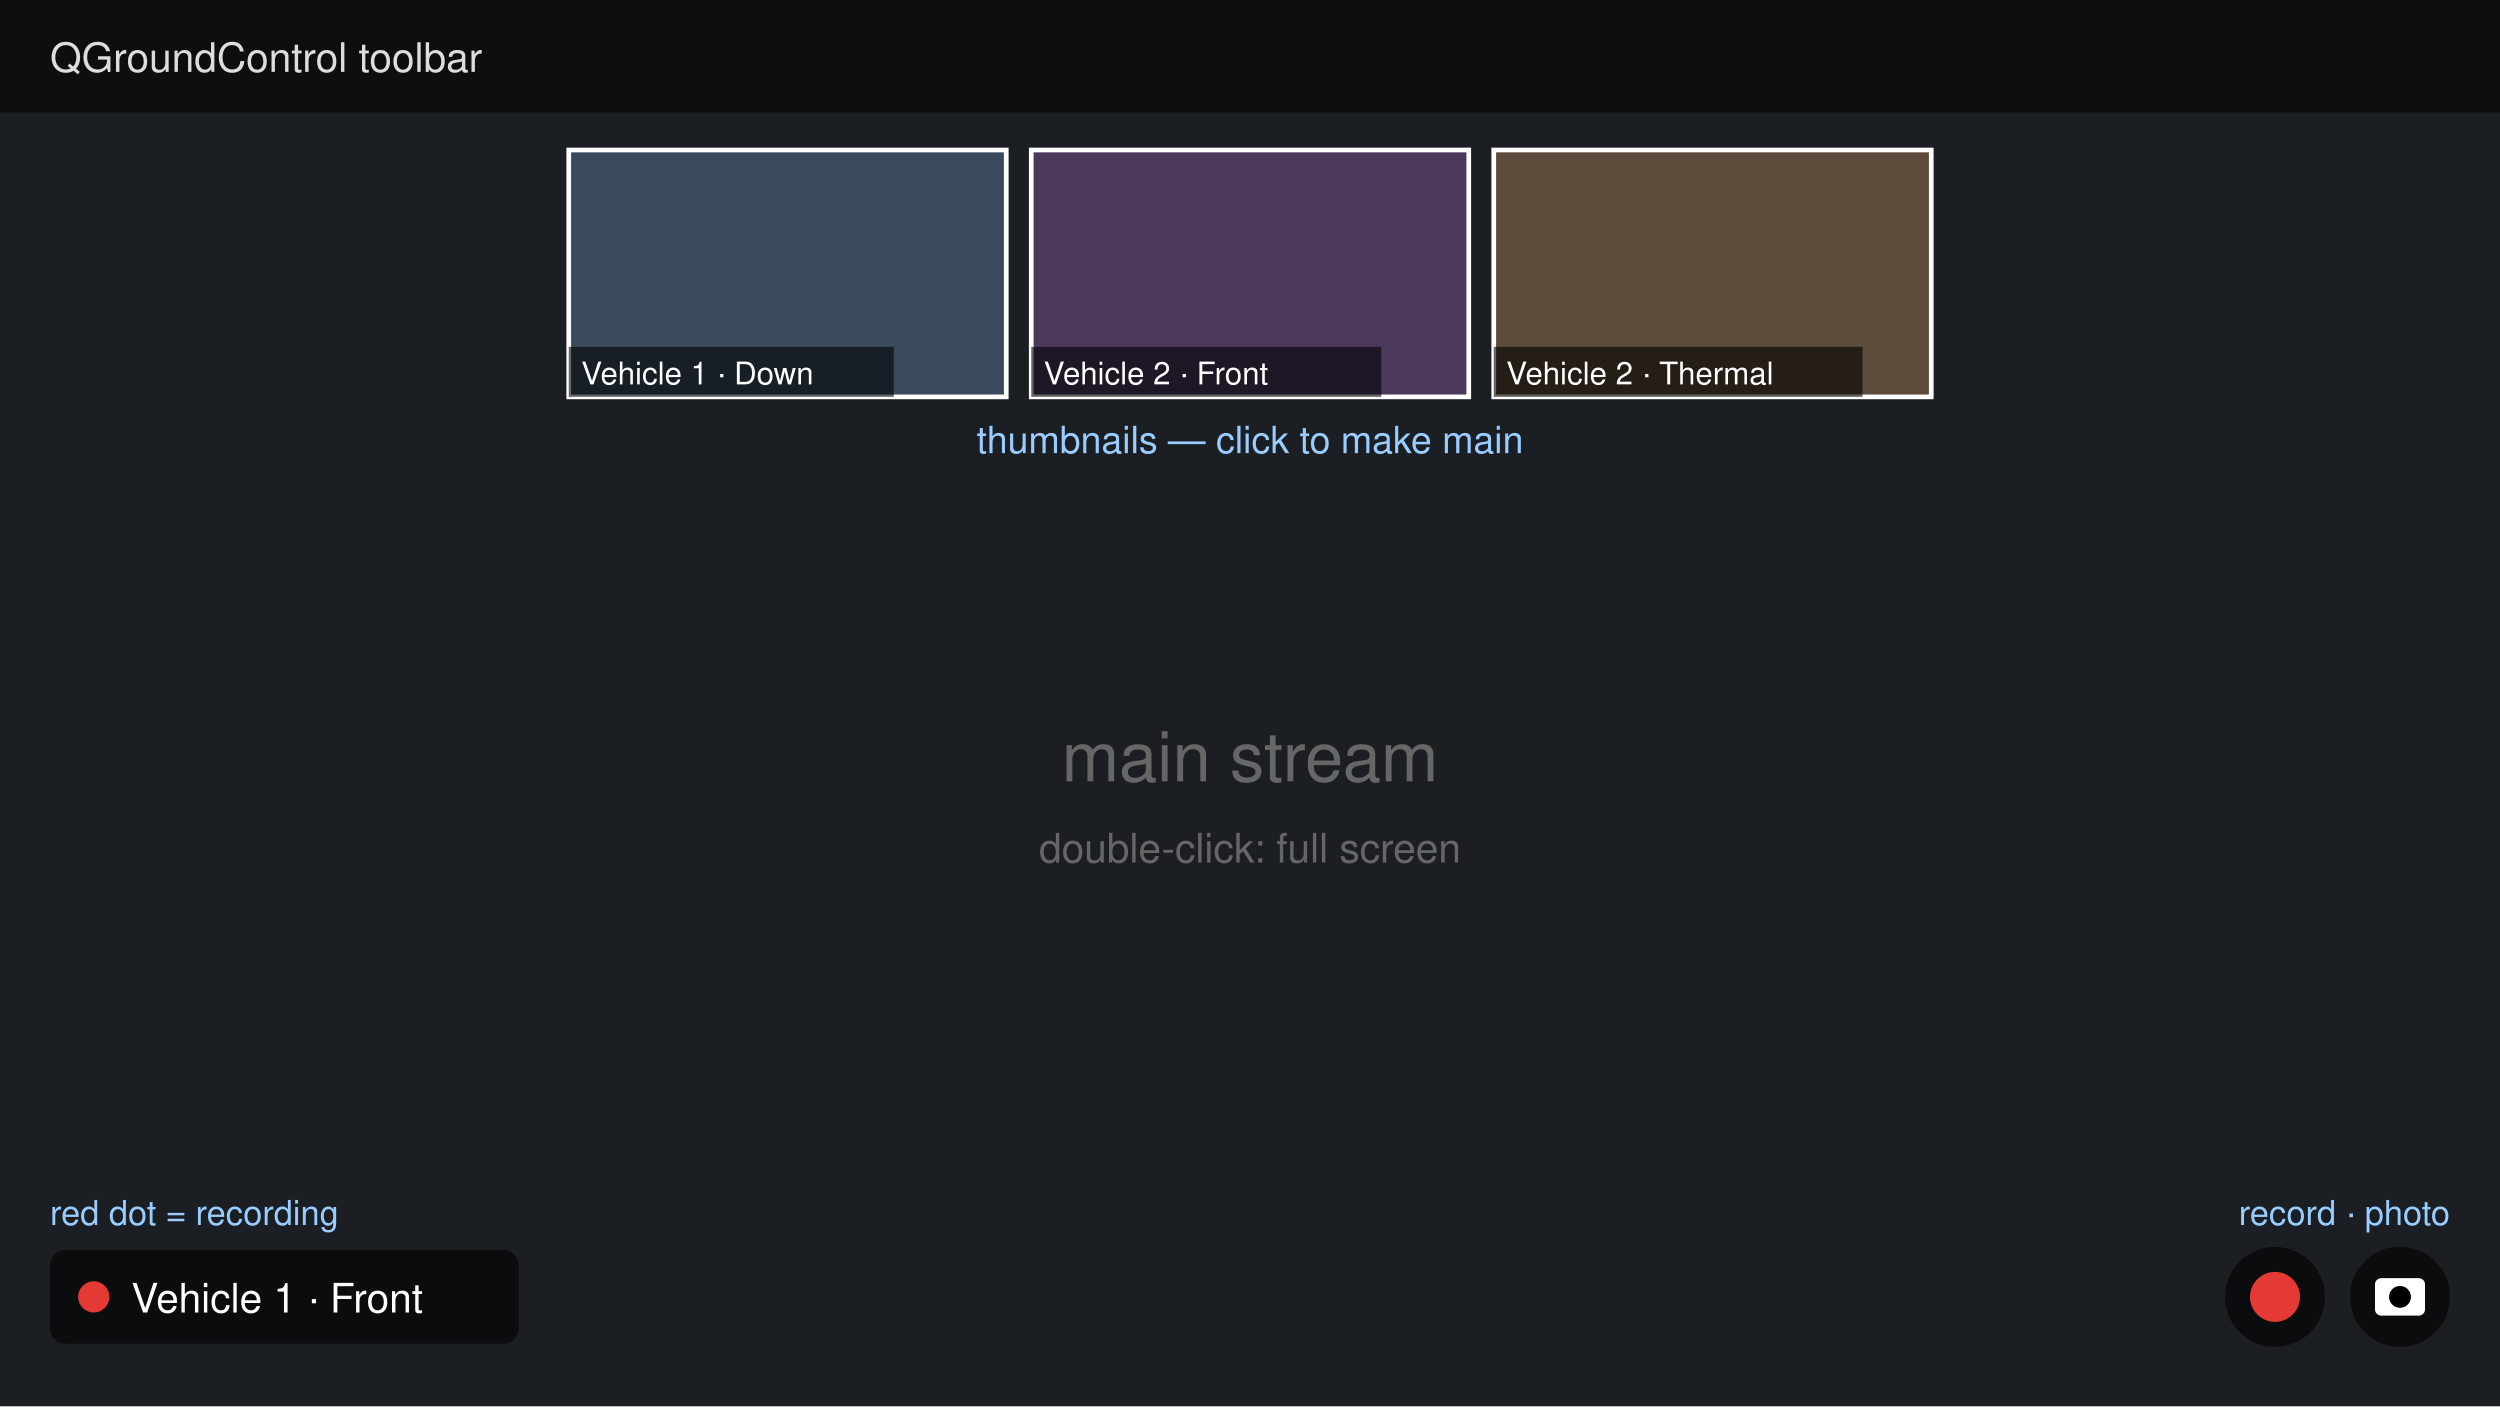
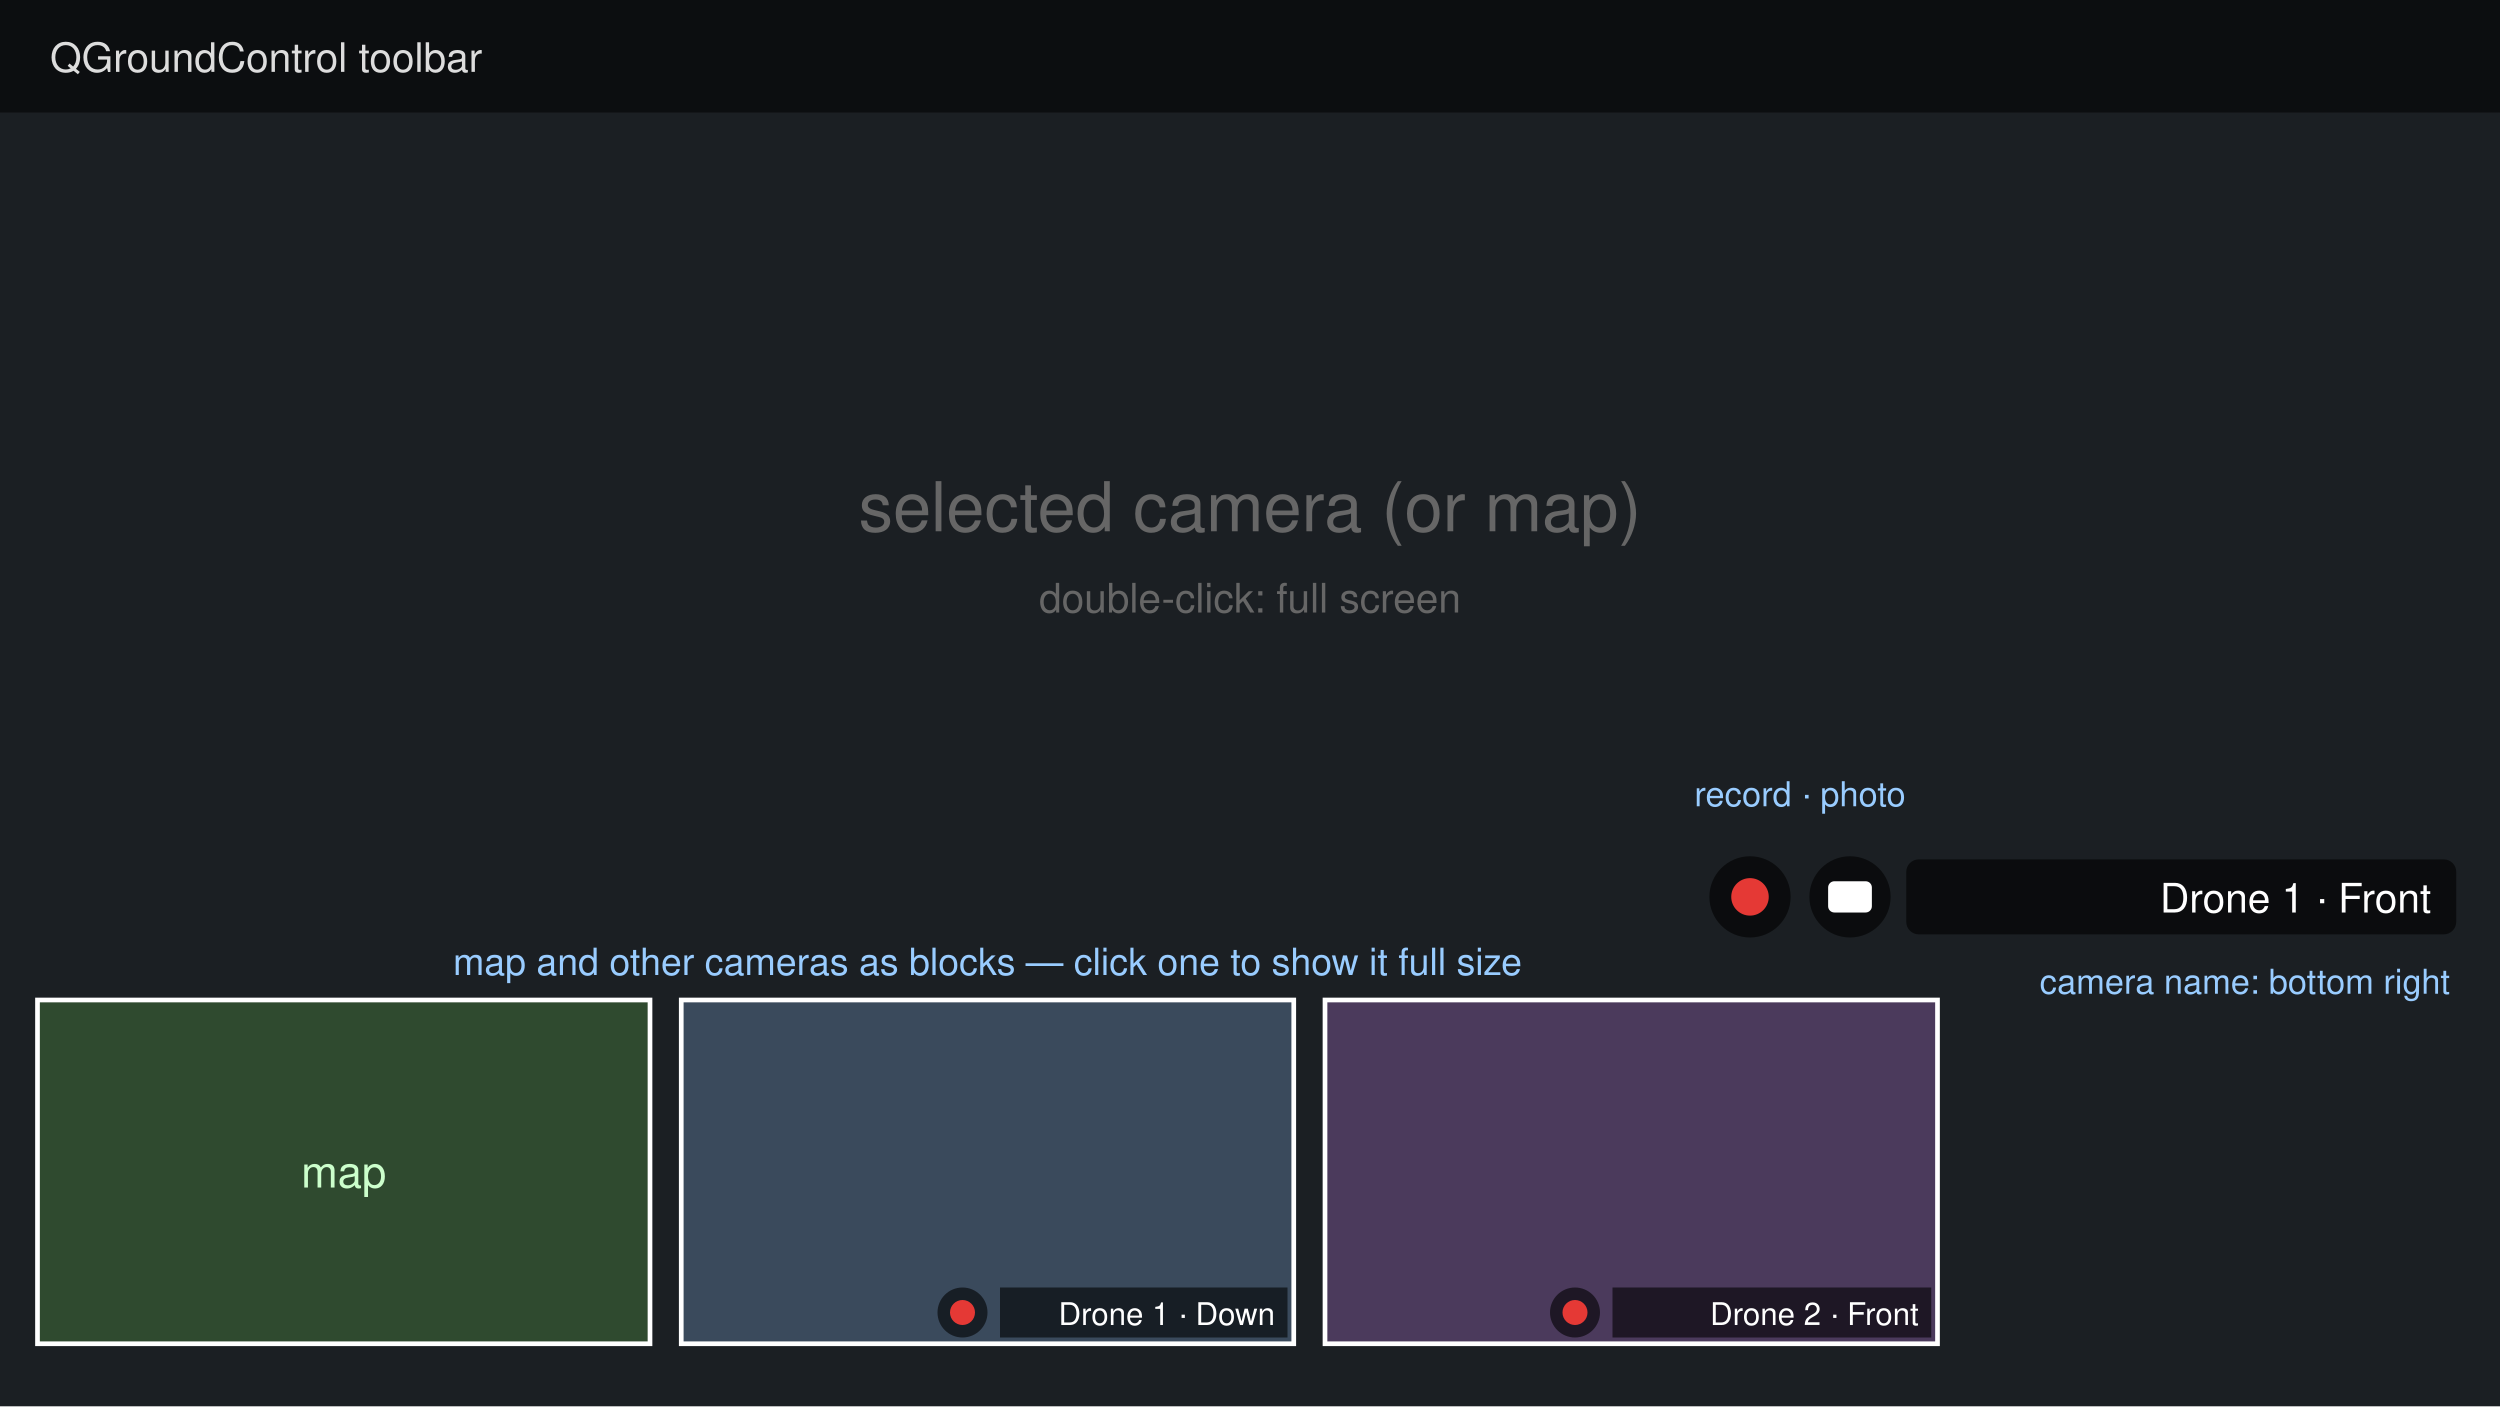
<svg xmlns="http://www.w3.org/2000/svg" viewBox="0 0 800 450" width="800" height="450" font-family="Helvetica, Arial, sans-serif">
  <rect width="800" height="450" fill="#1b1f23" />
  <rect x="0" y="0" width="800" height="36" fill="#000" opacity="0.55" />
  <text x="16" y="23" fill="#ddd" font-size="13">QGroundControl toolbar</text>
+   <text x="400" y="170" fill="#666" font-size="22" text-anchor="middle">selected camera (or map)</text>
+   <text x="400" y="196" fill="#666" font-size="13" text-anchor="middle">double-click: full screen</text>
+   <rect x="610" y="275" width="176" height="24" rx="4" fill="#000" opacity="0.6" />
+   <text x="778" y="292" fill="#fff" font-size="13" text-anchor="end">Drone 1 · Front</text>
+   <text x="784" y="318" fill="#9cf" font-size="11" text-anchor="end">camera name: bottom right</text>
  <g>
-     <rect x="182" y="48" width="140" height="79" fill="#3a4a5c" stroke="#fff" stroke-width="1.5" />
-     <rect x="182" y="111" width="104" height="16" fill="#000" opacity="0.6" />
-     <text x="186" y="123" fill="#fff" font-size="10">Vehicle 1 · Down</text>
-     <rect x="330" y="48" width="140" height="79" fill="#4b3a5c" stroke="#fff" stroke-width="1.5" />
-     <rect x="330" y="111" width="112" height="16" fill="#000" opacity="0.6" />
-     <text x="334" y="123" fill="#fff" font-size="10">Vehicle 2 · Front</text>
-     <rect x="478" y="48" width="140" height="79" fill="#5c4a3a" stroke="#fff" stroke-width="1.5" />
-     <rect x="478" y="111" width="118" height="16" fill="#000" opacity="0.6" />
-     <text x="482" y="123" fill="#fff" font-size="10">Vehicle 2 · Thermal</text>
-     <text x="400" y="145" fill="#9cf" font-size="12" text-anchor="middle">thumbnails — click to make main</text>
+     <rect x="12" y="320" width="196" height="110" fill="#2f4a2f" stroke="#fff" stroke-width="1.5" />
+     <text x="110" y="380" fill="#cfc" font-size="14" text-anchor="middle">map</text>
+     <rect x="218" y="320" width="196" height="110" fill="#3a4a5c" stroke="#fff" stroke-width="1.5" />
+     <rect x="320" y="412" width="92" height="16" fill="#000" opacity="0.6" />
+     <text x="408" y="424" fill="#fff" font-size="10" text-anchor="end">Drone 1 · Down</text>
+     <circle cx="308" cy="420" r="8" fill="#000" opacity="0.6" />
+     <circle cx="308" cy="420" r="4" fill="#e53935" />
+     <rect x="424" y="320" width="196" height="110" fill="#4b3a5c" stroke="#fff" stroke-width="1.5" />
+     <rect x="516" y="412" width="102" height="16" fill="#000" opacity="0.6" />
+     <text x="614" y="424" fill="#fff" font-size="10" text-anchor="end">Drone 2 · Front</text>
+     <circle cx="504" cy="420" r="8" fill="#000" opacity="0.6" />
+     <circle cx="504" cy="420" r="4" fill="#e53935" />
+     <text x="316" y="312" fill="#9cf" font-size="12" text-anchor="middle">map and other cameras as blocks — click one to show it full size</text>
  </g>
-   <text x="400" y="250" fill="#666" font-size="22" text-anchor="middle">main stream</text>
-   <text x="400" y="276" fill="#666" font-size="13" text-anchor="middle">double-click: full screen</text>
-   <rect x="16" y="400" width="150" height="30" rx="5" fill="#000" opacity="0.6" />
-   <circle cx="30" cy="415" r="5" fill="#e53935" />
-   <text x="42" y="420" fill="#fff" font-size="13">Vehicle 1 · Front</text>
-   <text x="16" y="392" fill="#9cf" font-size="11">red dot = recording</text>
-   <circle cx="728" cy="415" r="16" fill="#000" opacity="0.6" />
-   <circle cx="728" cy="415" r="8" fill="#e53935" />
-   <circle cx="768" cy="415" r="16" fill="#000" opacity="0.6" />
-   <rect x="760" y="409" width="16" height="12" rx="2" fill="#fff" />
-   <circle cx="768" cy="415" r="3.5" fill="#000" />
-   <text x="784" y="392" fill="#9cf" font-size="11" text-anchor="end">record · photo</text>
+   <circle cx="560" cy="287" r="13" fill="#000" opacity="0.6" />
+   <circle cx="560" cy="287" r="6" fill="#e53935" />
+   <circle cx="592" cy="287" r="13" fill="#000" opacity="0.6" />
+   <rect x="585" y="282" width="14" height="10" rx="2" fill="#fff" />
+   <text x="576" y="258" fill="#9cf" font-size="11" text-anchor="middle">record · photo</text>
</svg>
